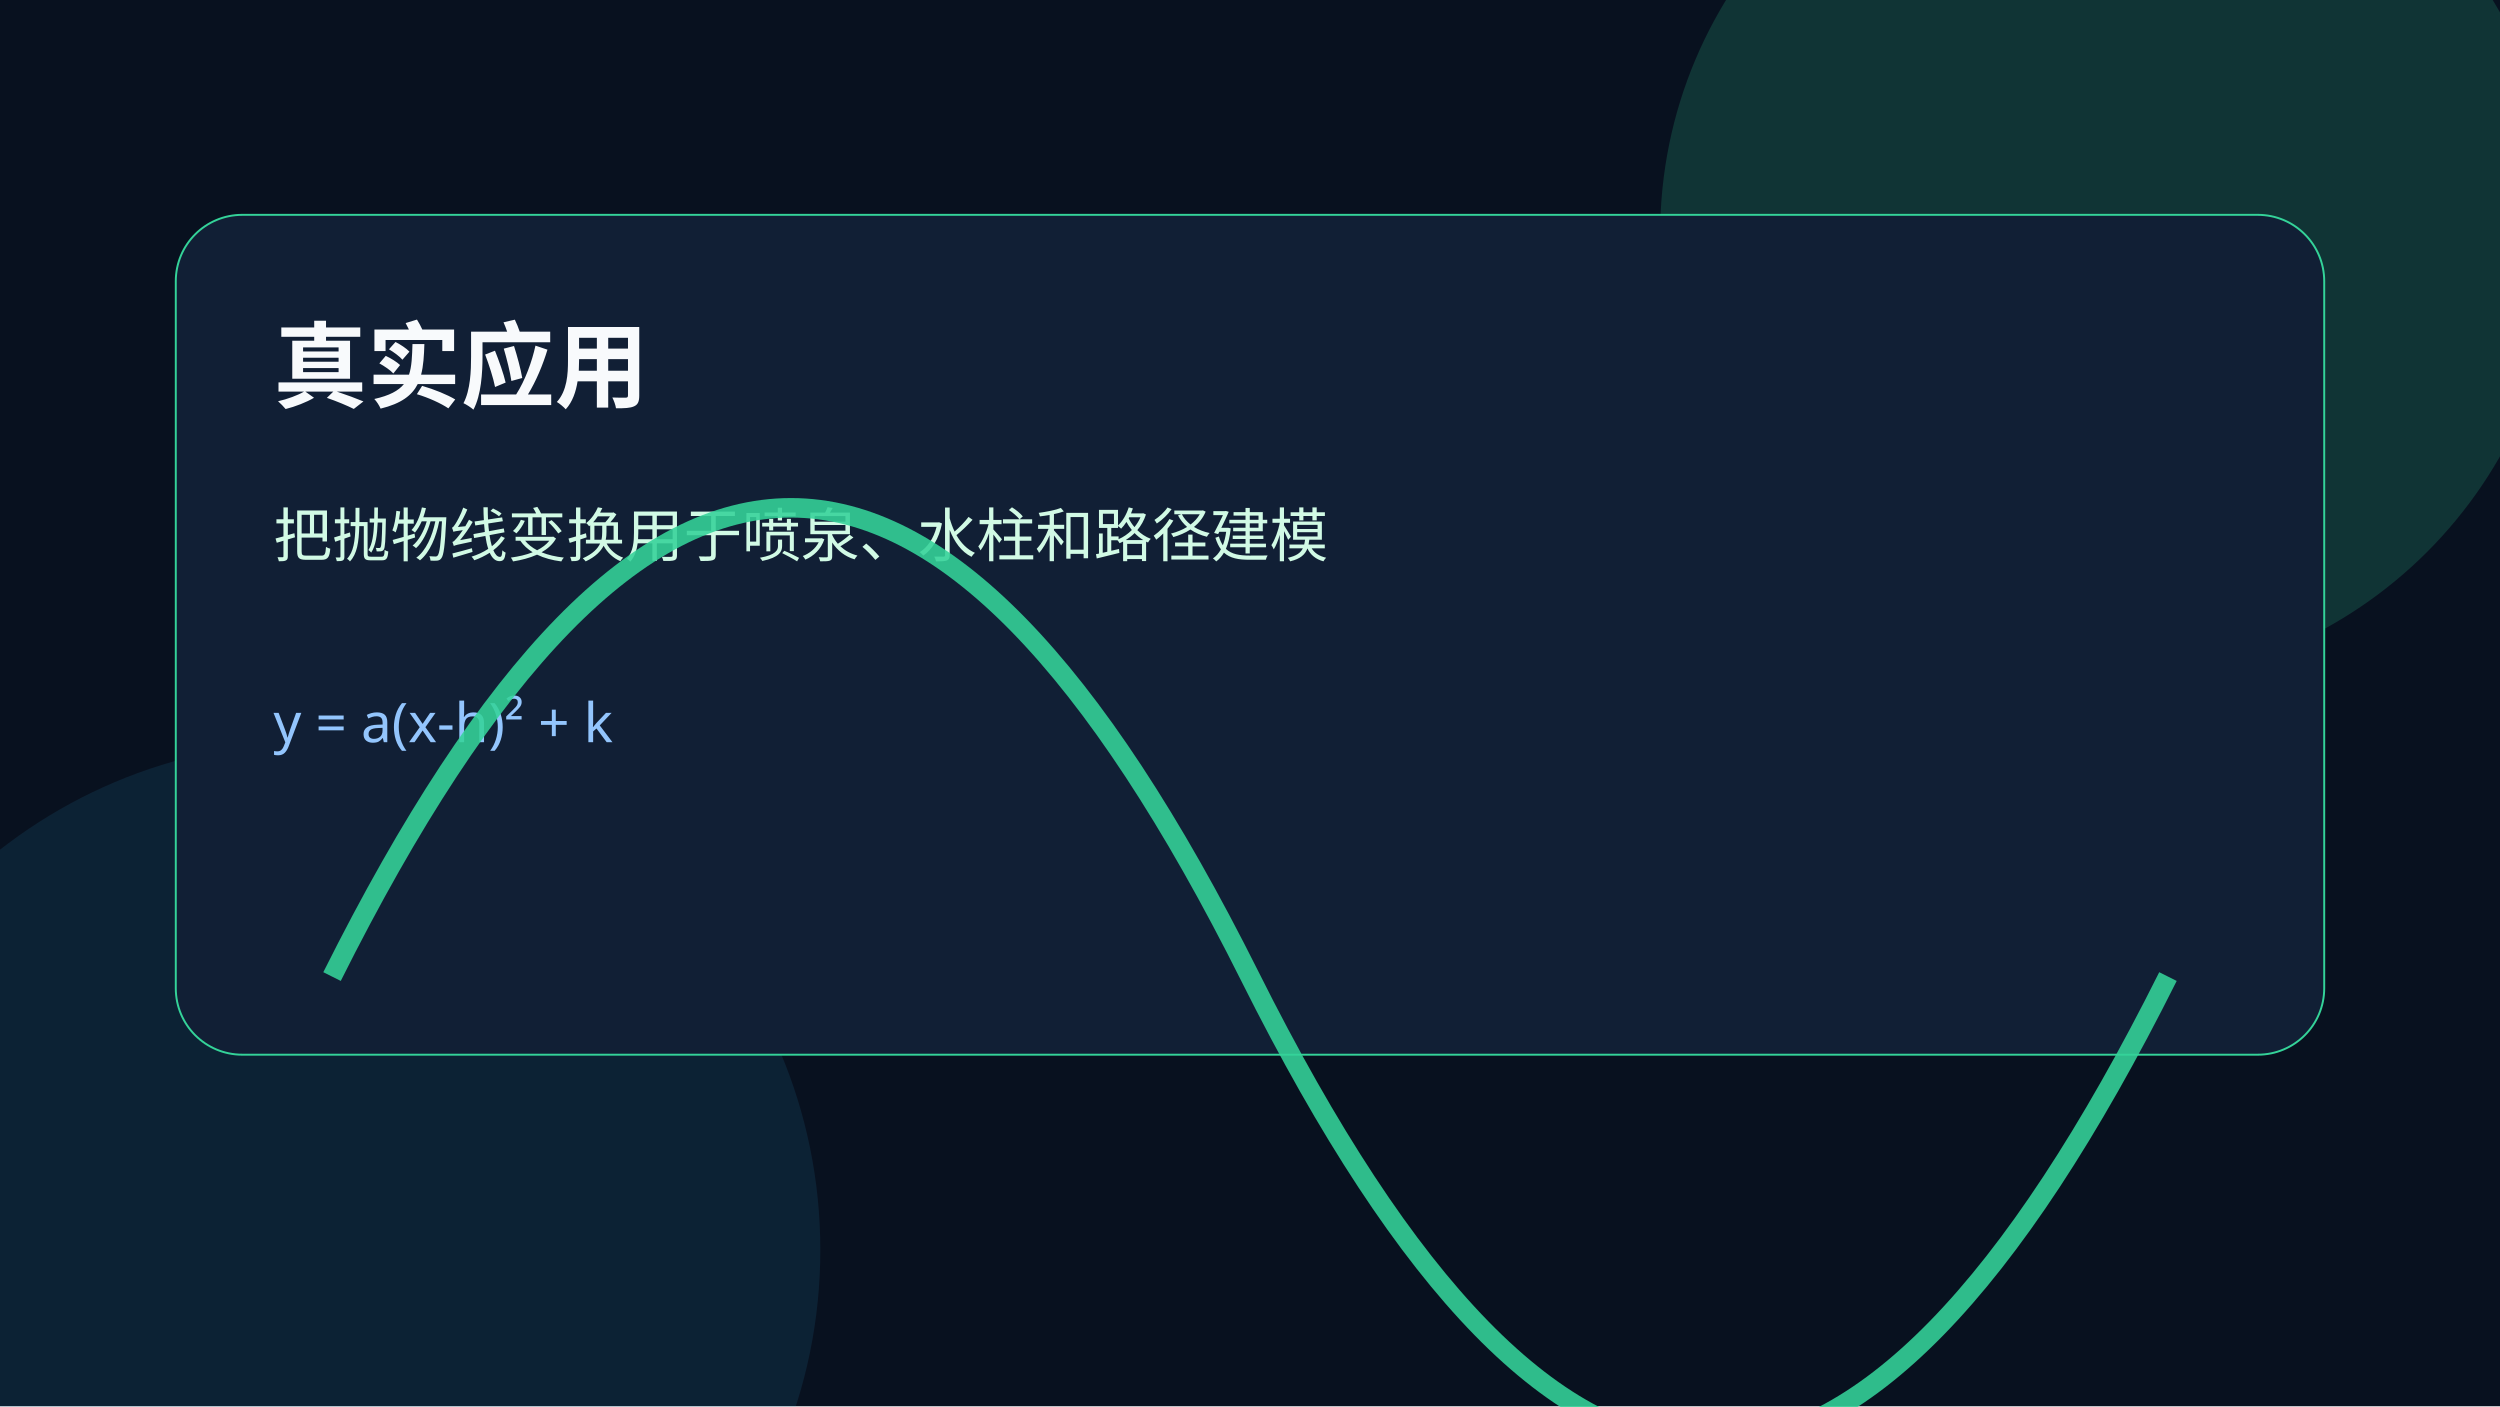
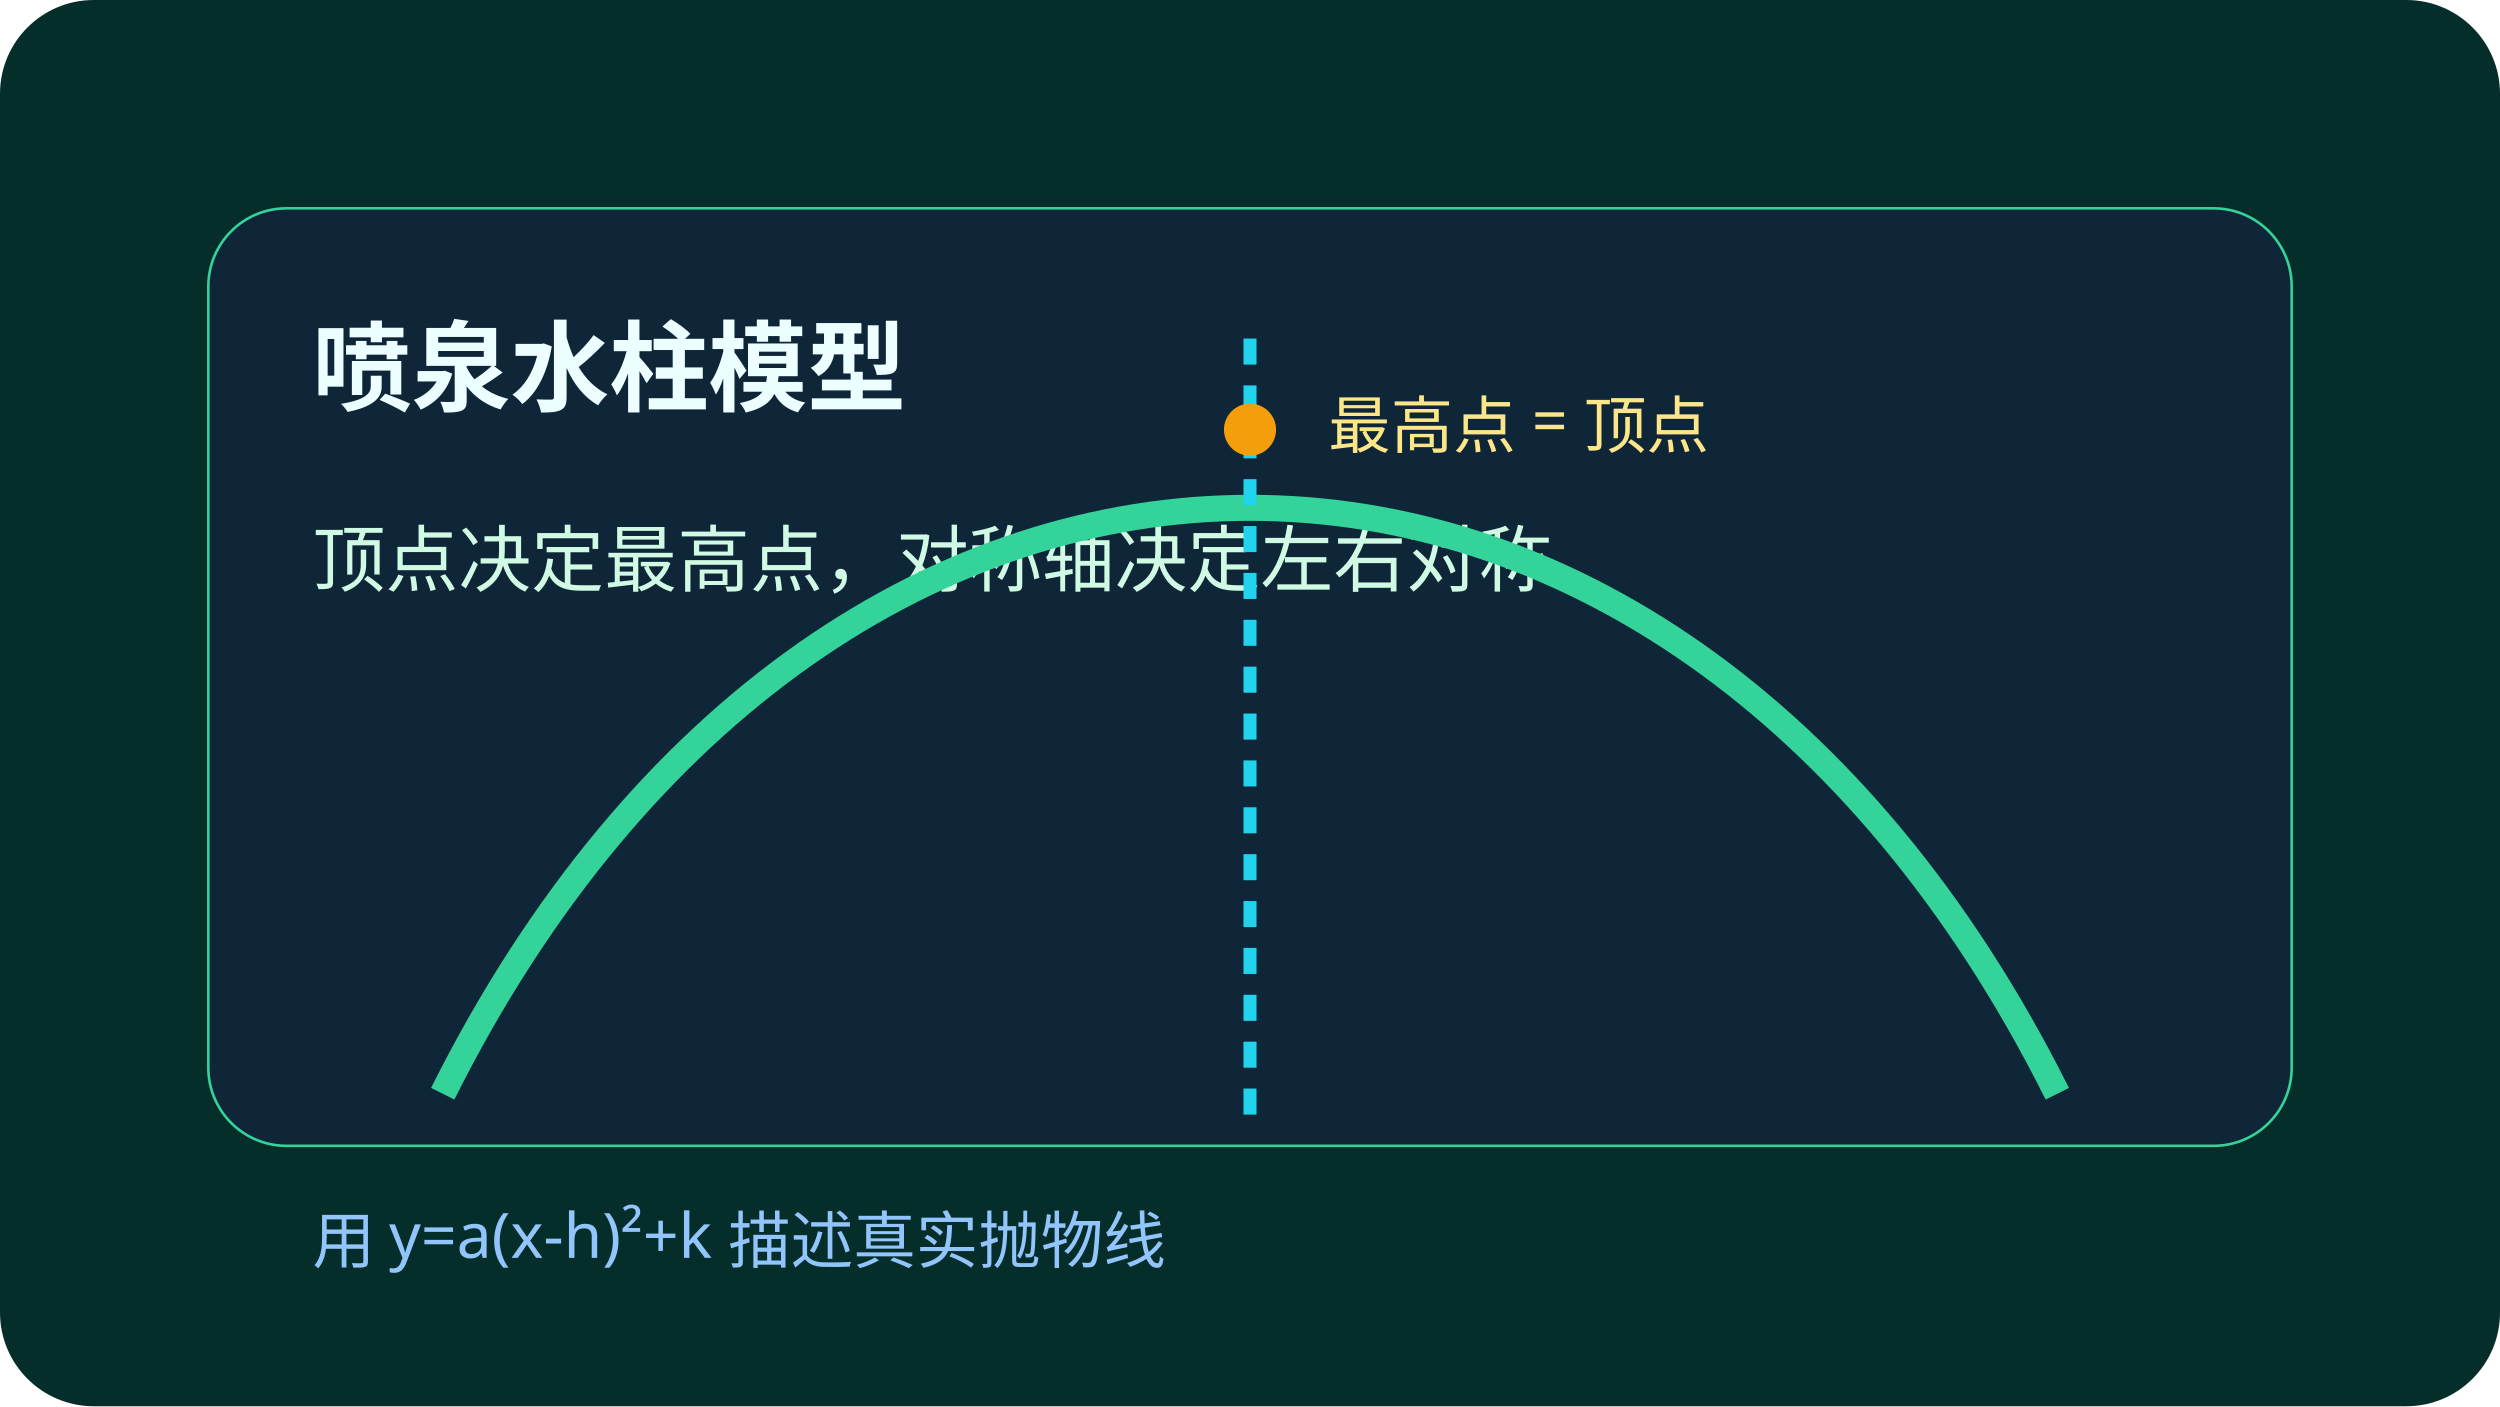
- <svg xmlns="http://www.w3.org/2000/svg" width="1280" height="720" viewBox="0 0 1280 720">
-   <rect width="1280" height="720" fill="#08111f" />
-   <circle cx="1080" cy="120" r="230" fill="#34d399" opacity=".18" />
-   <circle cx="160" cy="640" r="260" fill="#38bdf8" opacity=".10" />
-   <rect x="90" y="110" width="1100" height="430" rx="34" fill="#111f35" stroke="#34d399" />
-   <text x="140" y="205" fill="#f8fafc" font-size="48" font-family="PingFang SC" font-weight="800">真实应用</text>
-   <text x="140" y="285" fill="#d1fae5" font-size="30" font-family="PingFang SC">把抛物线变换用于喷泉、水柱和路径建模</text>
-   <text x="140" y="380" fill="#93c5fd" font-size="28" font-family="PingFang SC">y = a(x-h)² + k</text>
-   <path d="M170 500 C330 180 480 180 640 500 S950 820 1110 500" fill="none" stroke="#34d399" stroke-width="10" opacity=".88" />
+ <svg xmlns="http://www.w3.org/2000/svg" width="960" height="540">
+   <rect width="960" height="540" rx="36" fill="#052e2b" />
+   <rect x="80" y="80" width="800" height="360" rx="30" fill="#0f2638" stroke="#34d399" />
+   <text x="120" y="155" fill="#ecfeff" font-size="38" font-family="PingFang SC" font-weight="800">喷泉水柱模型</text>
+   <text x="120" y="225" fill="#d1fae5" font-size="28" font-family="PingFang SC">顶点决定最高点，对称轴决定左右对称</text>
+   <path d="M170 420 C320 120 640 120 790 420" fill="none" stroke="#34d399" stroke-width="10" />
+   <line x1="480" y1="130" x2="480" y2="430" stroke="#22d3ee" stroke-width="5" stroke-dasharray="10 8" />
+   <circle cx="480" cy="165" r="10" fill="#f59e0b" />
+   <text x="510" y="172" fill="#fde68a" font-size="24" font-family="PingFang SC">最高点 = 顶点</text>
+   <text x="120" y="485" fill="#93c5fd" font-size="24" font-family="PingFang SC">用 y=a(x-h)²+k 描述真实抛物线</text>
</svg>
